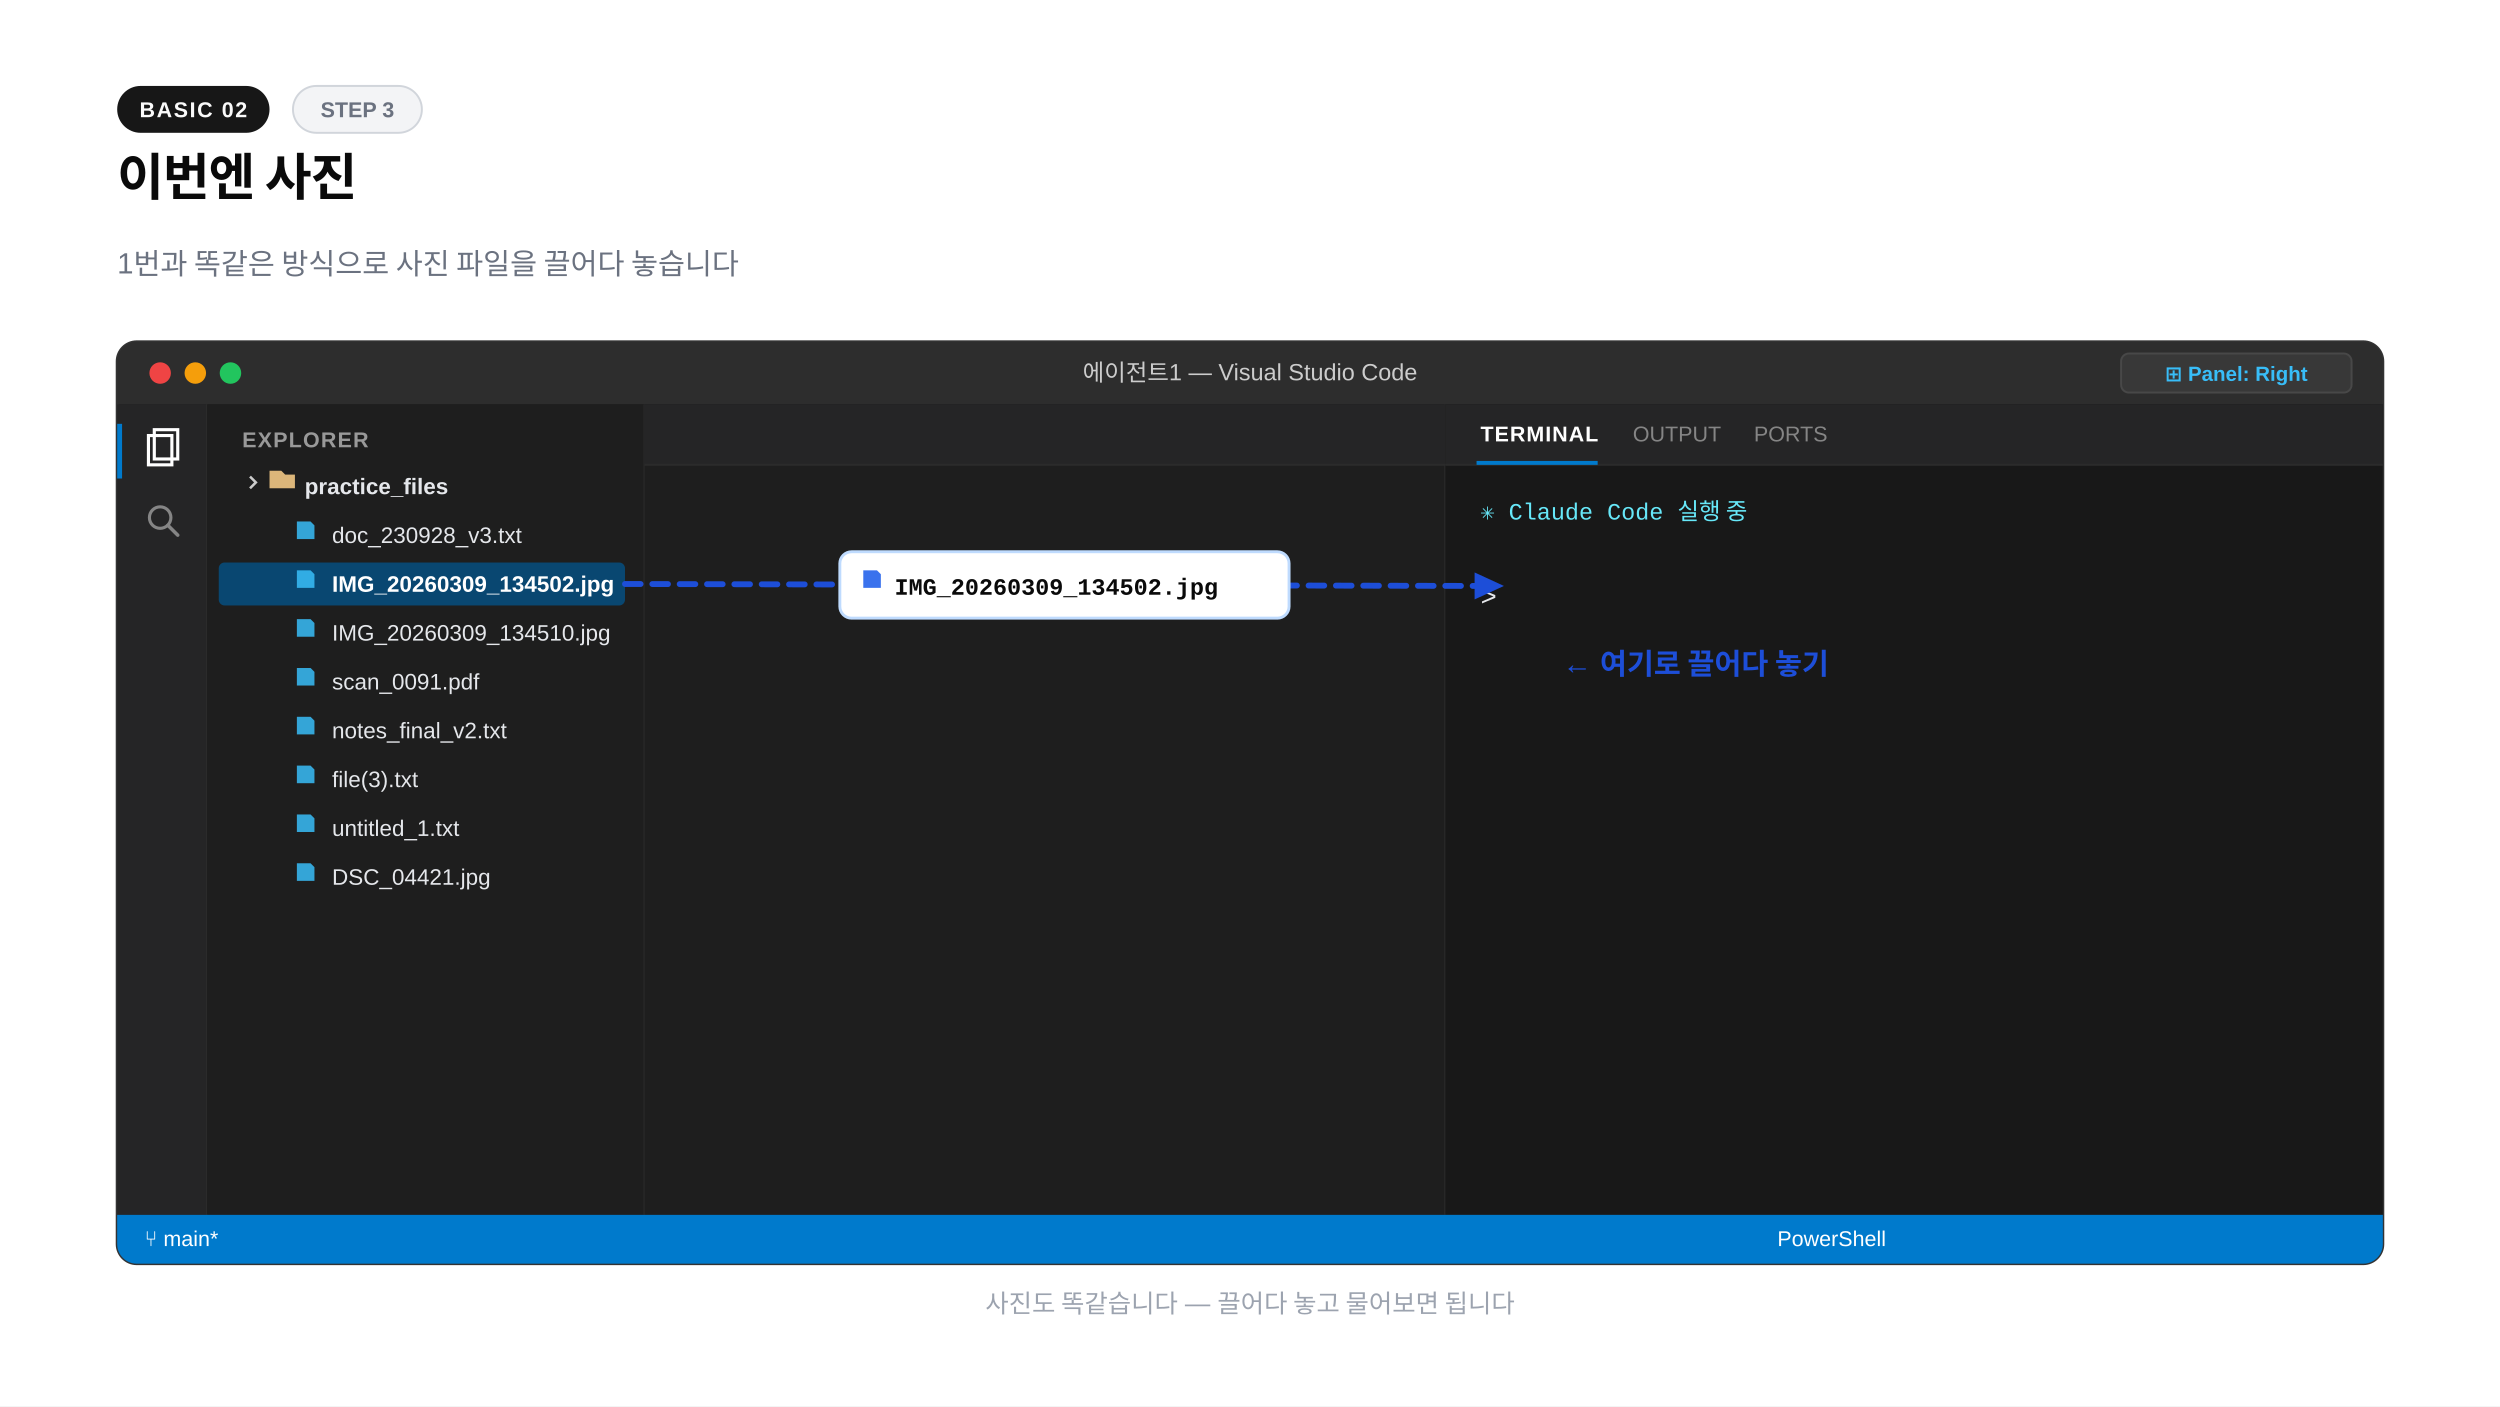
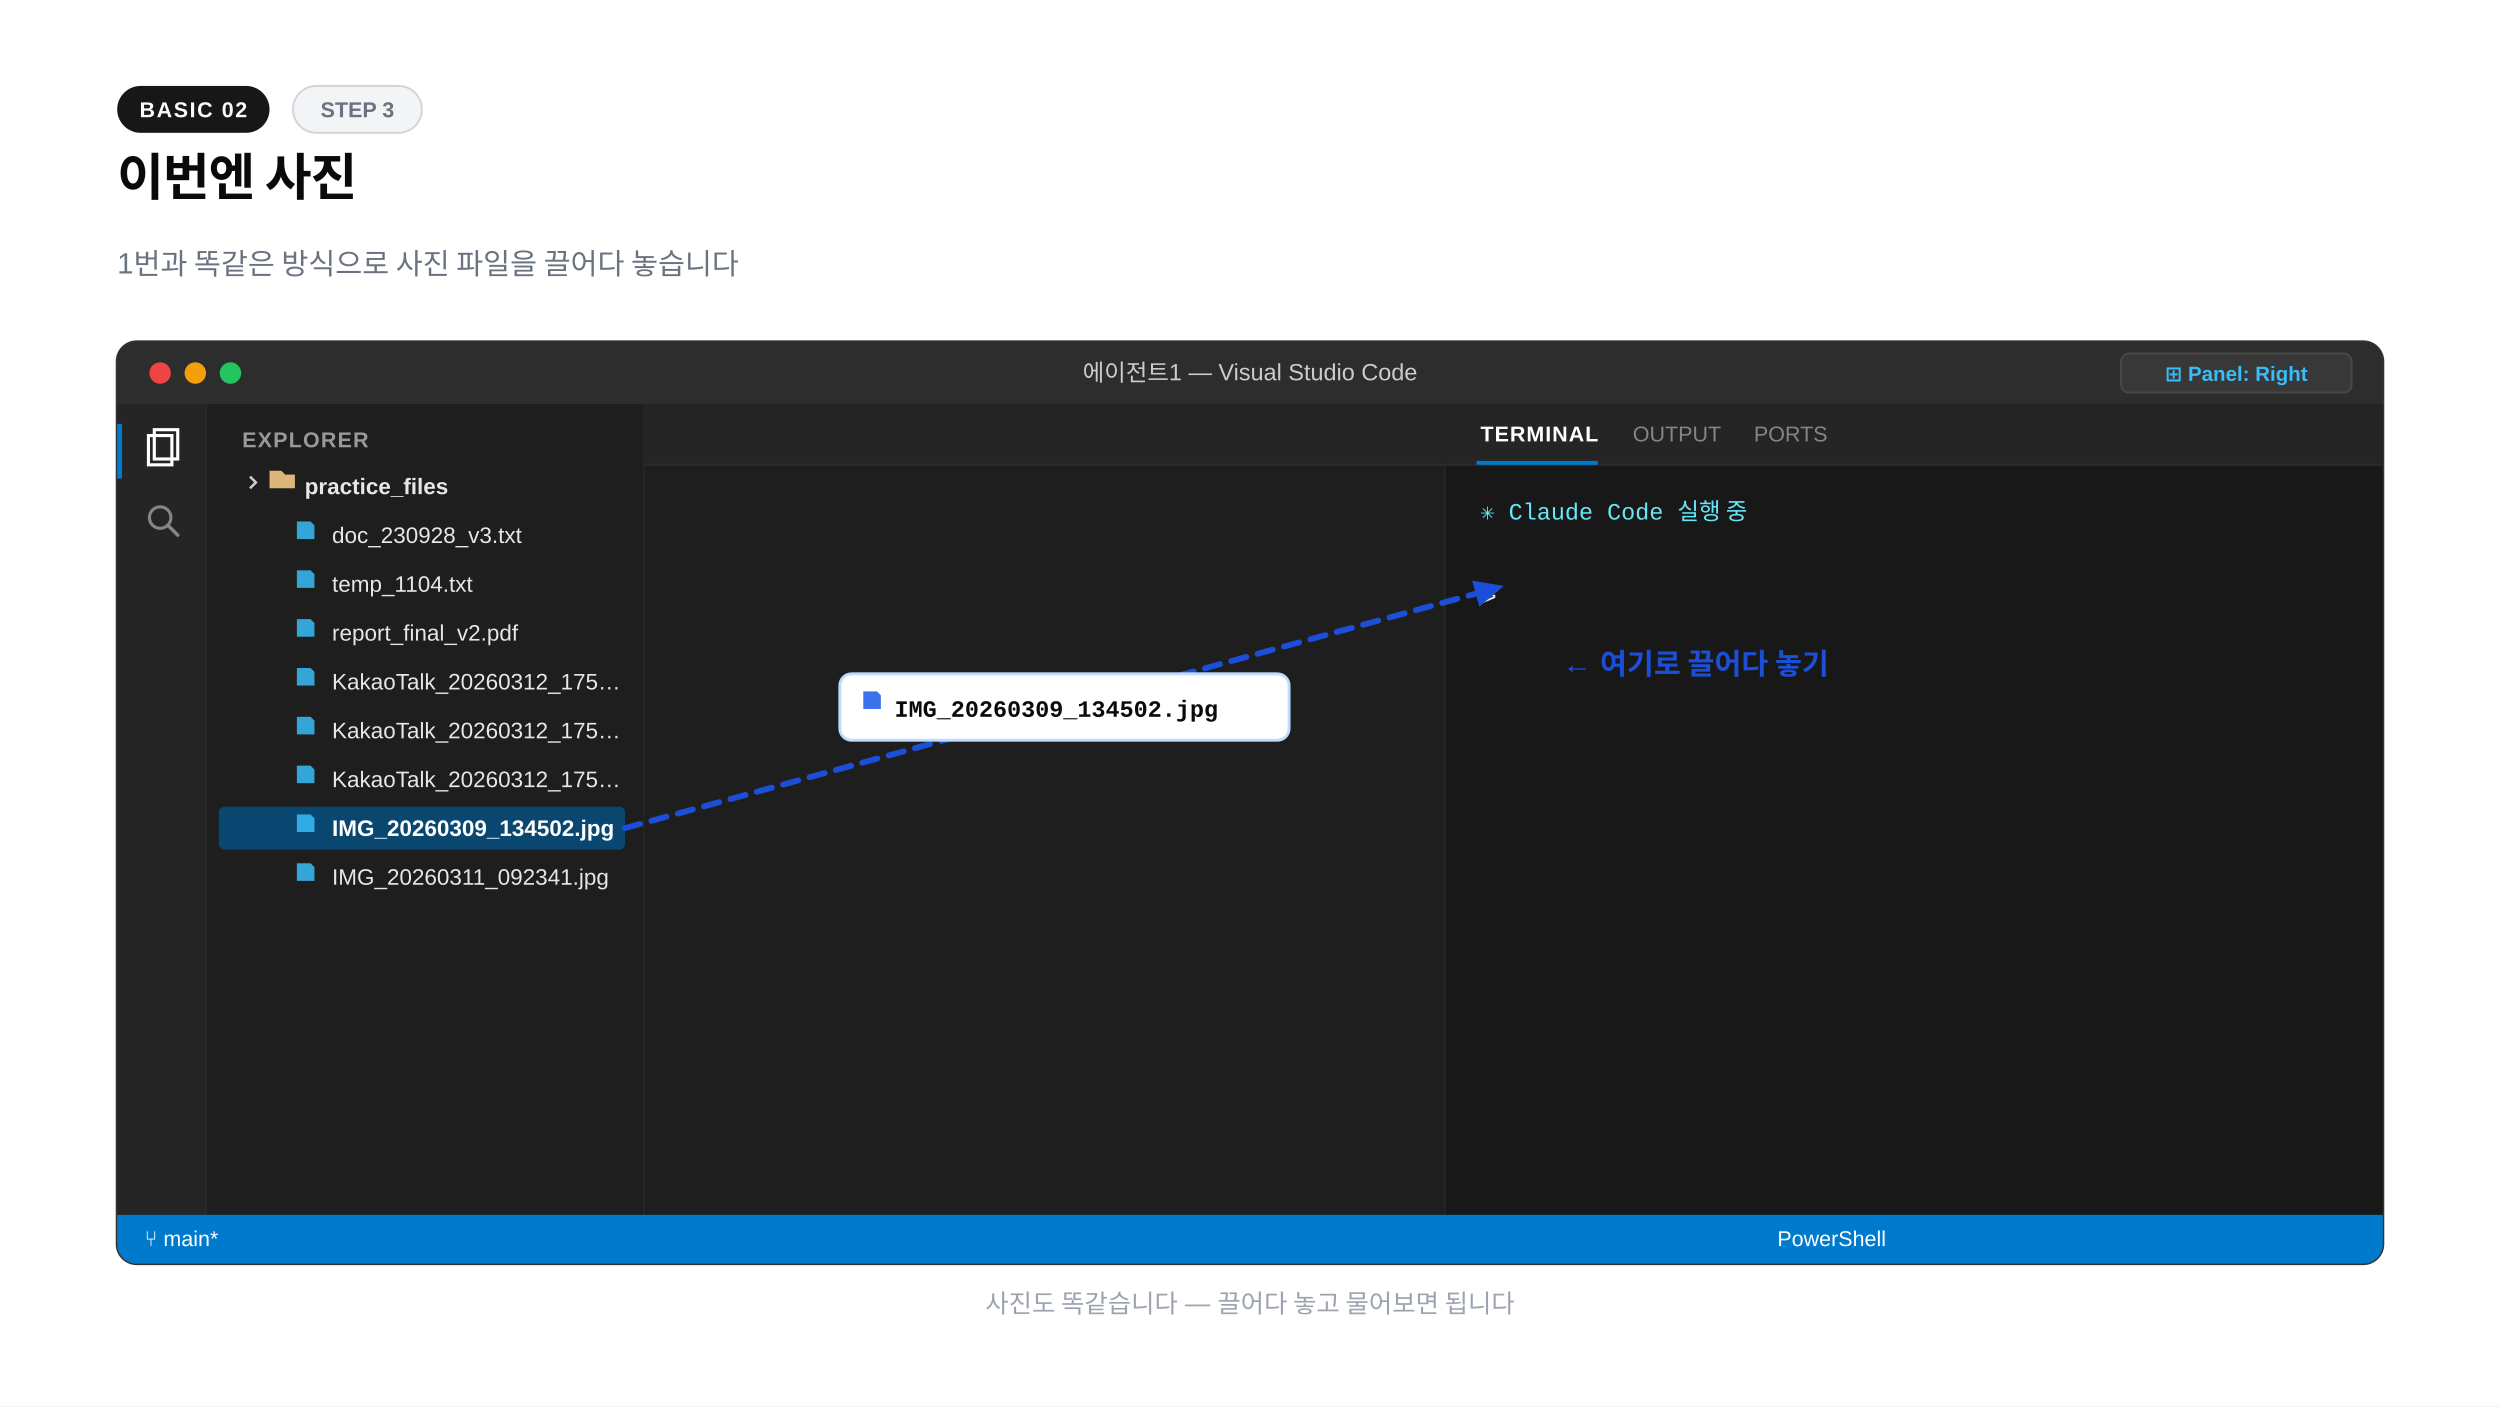
<svg xmlns="http://www.w3.org/2000/svg" width="1280" height="720" viewBox="0 0 1280 720">
  <rect x="0" y="0" width="1280" height="720" fill="#ffffff" />
  <rect x="60" y="44" width="78" height="24" rx="12" fill="#171717" />
  <text x="99" y="60" text-anchor="middle" font-family="-apple-system,BlinkMacSystemFont,'Segoe UI',Arial,sans-serif" font-size="11" font-weight="600" fill="#fafafa" letter-spacing="0.8">BASIC 02</text>
  <rect x="150" y="44" width="66" height="24" rx="12" fill="#f3f4f6" stroke="#d1d5db" stroke-width="1" />
  <text x="183" y="60" text-anchor="middle" font-family="-apple-system,BlinkMacSystemFont,'Segoe UI',Arial,sans-serif" font-size="11" font-weight="600" fill="#6b7280">STEP 3</text>
  <text x="60" y="100" font-family="-apple-system,BlinkMacSystemFont,'Segoe UI',Arial,sans-serif" font-size="26" font-weight="800" fill="#0a0a0a" letter-spacing="-0.02em">이번엔 사진</text>
  <text x="60" y="140" font-family="-apple-system,BlinkMacSystemFont,'Segoe UI',Arial,sans-serif" font-size="15" font-weight="400" fill="#6b7280">1번과 똑같은 방식으로 사진 파일을 끌어다 놓습니다</text>
  <rect x="60" y="175" width="1160" height="472" rx="10" fill="#1e1e1e" stroke="#333333" stroke-width="1.5" />
  <path d="M60 185a10 10 0 0 1 10-10h1140a10 10 0 0 1 10 10v22H60z" fill="#2d2d2d" />
  <circle cx="82" cy="191" r="5.5" fill="#ef4444" />
  <circle cx="100" cy="191" r="5.5" fill="#f59e0b" />
  <circle cx="118" cy="191" r="5.5" fill="#22c55e" />
  <text x="640" y="195" text-anchor="middle" font-family="-apple-system,BlinkMacSystemFont,'Segoe UI',Arial,sans-serif" font-size="12" font-weight="500" fill="#cccccc">에이전트1 — Visual Studio Code</text>
  <rect x="1086" y="181" width="118" height="20" rx="4" fill="#383838" stroke="#484848" stroke-width="1" />
  <text x="1145" y="195" text-anchor="middle" font-family="-apple-system,BlinkMacSystemFont,'Segoe UI',Arial,sans-serif" font-size="10.5" font-weight="600" fill="#38bdf8">⊞ Panel: Right</text>
  <rect x="60" y="207" width="46" height="415" fill="#252526" />
  <line x1="106" y1="207" x2="106" y2="622" stroke="#2b2b2b" stroke-width="1" />
  <rect x="60" y="217" width="2.5" height="28" fill="#007acc" />
  <path d="M76 223h12v15H76z" fill="none" stroke="#ffffff" stroke-width="1.6" />
  <path d="M79 220h12v15H79z" fill="none" stroke="#ffffff" stroke-width="1.6" />
  <circle cx="82" cy="265" r="5.5" fill="none" stroke="#858585" stroke-width="1.6" />
  <line x1="86" y1="269" x2="91" y2="274" stroke="#858585" stroke-width="1.8" stroke-linecap="round" />
  <rect x="106" y="207" width="224" height="415" fill="#1e1e1e" />
  <line x1="330" y1="207" x2="330" y2="622" stroke="#2b2b2b" stroke-width="1" />
  <text x="124" y="229" font-family="-apple-system,BlinkMacSystemFont,'Segoe UI',Arial,sans-serif" font-size="11" font-weight="700" fill="#999999" letter-spacing="0.6">EXPLORER</text>
  <path d="M128 244l3 3-3 3" fill="none" stroke="#cccccc" stroke-width="1.3" />
  <path d="M138 241h6l2 2h5v7h-13z" fill="#dcb67a" />
  <text x="156" y="253" font-family="-apple-system,BlinkMacSystemFont,'Segoe UI',Arial,sans-serif" font-size="11.5" font-weight="700" fill="#e5e7eb">practice_files</text>
  <path d="M152 267h7l2 2v7h-9z" fill="#38bdf8" opacity="0.85" />
  <text x="170" y="278" font-family="-apple-system,BlinkMacSystemFont,'Segoe UI',Arial,sans-serif" font-size="11.5" font-weight="400" fill="#e5e7eb">doc_230928_v3.txt</text>
-   <rect x="112" y="288" width="208" height="22" rx="3" fill="#094771" />
  <path d="M152 292h7l2 2v7h-9z" fill="#38bdf8" opacity="0.85" />
-   <text x="170" y="303" font-family="-apple-system,BlinkMacSystemFont,'Segoe UI',Arial,sans-serif" font-size="11.5" font-weight="700" fill="#ffffff">IMG_20260309_134502.jpg</text>
+   <text x="170" y="303" font-family="-apple-system,BlinkMacSystemFont,'Segoe UI',Arial,sans-serif" font-size="11.5" font-weight="400" fill="#e5e7eb">temp_1104.txt</text>
  <path d="M152 317h7l2 2v7h-9z" fill="#38bdf8" opacity="0.85" />
-   <text x="170" y="328" font-family="-apple-system,BlinkMacSystemFont,'Segoe UI',Arial,sans-serif" font-size="11.5" font-weight="400" fill="#e5e7eb">IMG_20260309_134510.jpg</text>
+   <text x="170" y="328" font-family="-apple-system,BlinkMacSystemFont,'Segoe UI',Arial,sans-serif" font-size="11.5" font-weight="400" fill="#e5e7eb">report_final_v2.pdf</text>
  <path d="M152 342h7l2 2v7h-9z" fill="#38bdf8" opacity="0.85" />
-   <text x="170" y="353" font-family="-apple-system,BlinkMacSystemFont,'Segoe UI',Arial,sans-serif" font-size="11.5" font-weight="400" fill="#e5e7eb">scan_0091.pdf</text>
+   <text x="170" y="353" font-family="-apple-system,BlinkMacSystemFont,'Segoe UI',Arial,sans-serif" font-size="11.5" font-weight="400" fill="#e5e7eb">KakaoTalk_20260312_175…</text>
  <path d="M152 367h7l2 2v7h-9z" fill="#38bdf8" opacity="0.85" />
-   <text x="170" y="378" font-family="-apple-system,BlinkMacSystemFont,'Segoe UI',Arial,sans-serif" font-size="11.5" font-weight="400" fill="#e5e7eb">notes_final_v2.txt</text>
+   <text x="170" y="378" font-family="-apple-system,BlinkMacSystemFont,'Segoe UI',Arial,sans-serif" font-size="11.5" font-weight="400" fill="#e5e7eb">KakaoTalk_20260312_175…</text>
  <path d="M152 392h7l2 2v7h-9z" fill="#38bdf8" opacity="0.85" />
-   <text x="170" y="403" font-family="-apple-system,BlinkMacSystemFont,'Segoe UI',Arial,sans-serif" font-size="11.5" font-weight="400" fill="#e5e7eb">file(3).txt</text>
+   <text x="170" y="403" font-family="-apple-system,BlinkMacSystemFont,'Segoe UI',Arial,sans-serif" font-size="11.5" font-weight="400" fill="#e5e7eb">KakaoTalk_20260312_175…</text>
+   <rect x="112" y="413" width="208" height="22" rx="3" fill="#094771" />
  <path d="M152 417h7l2 2v7h-9z" fill="#38bdf8" opacity="0.85" />
-   <text x="170" y="428" font-family="-apple-system,BlinkMacSystemFont,'Segoe UI',Arial,sans-serif" font-size="11.5" font-weight="400" fill="#e5e7eb">untitled_1.txt</text>
+   <text x="170" y="428" font-family="-apple-system,BlinkMacSystemFont,'Segoe UI',Arial,sans-serif" font-size="11.5" font-weight="700" fill="#ffffff">IMG_20260309_134502.jpg</text>
  <path d="M152 442h7l2 2v7h-9z" fill="#38bdf8" opacity="0.85" />
-   <text x="170" y="453" font-family="-apple-system,BlinkMacSystemFont,'Segoe UI',Arial,sans-serif" font-size="11.5" font-weight="400" fill="#e5e7eb">DSC_04421.jpg</text>
+   <text x="170" y="453" font-family="-apple-system,BlinkMacSystemFont,'Segoe UI',Arial,sans-serif" font-size="11.5" font-weight="400" fill="#e5e7eb">IMG_20260311_092341.jpg</text>
  <rect x="330" y="207" width="410" height="415" fill="#1e1e1e" />
  <line x1="740" y1="207" x2="740" y2="622" stroke="#2b2b2b" stroke-width="1" />
  <rect x="330" y="207" width="410" height="31" fill="#252526" />
  <line x1="330" y1="238" x2="740" y2="238" stroke="#2b2b2b" stroke-width="1" />
  <rect x="740" y="207" width="480" height="415" fill="#181818" />
  <rect x="740" y="207" width="480" height="31" fill="#252526" />
  <line x1="740" y1="238" x2="1220" y2="238" stroke="#2b2b2b" stroke-width="1" />
  <text x="758" y="226" font-family="-apple-system,BlinkMacSystemFont,'Segoe UI',Arial,sans-serif" font-size="11" font-weight="700" fill="#ffffff" letter-spacing="0.5">TERMINAL</text>
  <rect x="756" y="236" width="62" height="2" fill="#007acc" />
  <text x="836" y="226" font-family="-apple-system,BlinkMacSystemFont,'Segoe UI',Arial,sans-serif" font-size="11" font-weight="400" fill="#858585">OUTPUT</text>
  <text x="898" y="226" font-family="-apple-system,BlinkMacSystemFont,'Segoe UI',Arial,sans-serif" font-size="11" font-weight="400" fill="#858585">PORTS</text>
  <text x="758" y="266" font-family="'Courier New',Courier,monospace" font-size="12" font-weight="400" fill="#67e8f9">✳ Claude Code 실행 중</text>
  <text x="758" y="288" font-family="'Courier New',Courier,monospace" font-size="12" font-weight="400" fill="#e5e7eb" />
  <text x="758" y="310" font-family="'Courier New',Courier,monospace" font-size="14" font-weight="400" fill="#e5e7eb">&gt; </text>
  <path d="M60 622h1160v15a10 10 0 0 1-10 10H70a10 10 0 0 1-10-10z" fill="#007acc" />
  <text x="74" y="638" font-family="-apple-system,BlinkMacSystemFont,'Segoe UI',Arial,sans-serif" font-size="11" font-weight="500" fill="#ffffff">⑂ main*</text>
  <text x="910" y="638" font-family="-apple-system,BlinkMacSystemFont,'Segoe UI',Arial,sans-serif" font-size="11" font-weight="400" fill="#ffffff">PowerShell</text>
-   <line x1="320.0" y1="299.0" x2="755.0" y2="300.0" stroke="#1d4ed8" stroke-width="3" stroke-linecap="round" stroke-dasharray="8 6" />
-   <path d="M755.0 306.9L770.0 300.0L755.0 293.1Z" fill="#1d4ed8" />
-   <rect x="430.0" y="282.5" width="230" height="34" rx="6" fill="#ffffff" stroke="#bfdbfe" stroke-width="1.5" />
-   <path d="M442 292h7l2 2v7h-9z" fill="#2563eb" opacity="0.9" />
-   <text x="458.0" y="304.5" font-family="'Courier New',Courier,monospace" font-size="12" font-weight="600" fill="#0a0a0a">IMG_20260309_134502.jpg</text>
+   <line x1="320.0" y1="424.0" x2="755.5" y2="304.0" stroke="#1d4ed8" stroke-width="3" stroke-linecap="round" stroke-dasharray="8 6" />
+   <path d="M757.4 310.6L770.0 300.0L753.7 297.3Z" fill="#1d4ed8" />
+   <rect x="430.0" y="345.0" width="230" height="34" rx="6" fill="#ffffff" stroke="#bfdbfe" stroke-width="1.5" />
+   <path d="M442 354h7l2 2v7h-9z" fill="#2563eb" opacity="0.9" />
+   <text x="458.0" y="367.0" font-family="'Courier New',Courier,monospace" font-size="12" font-weight="600" fill="#0a0a0a">IMG_20260309_134502.jpg</text>
  <text x="800" y="345" font-family="-apple-system,BlinkMacSystemFont,'Segoe UI',Arial,sans-serif" font-size="15" font-weight="700" fill="#1d4ed8">← 여기로 끌어다 놓기</text>
  <text x="640" y="672" text-anchor="middle" font-family="-apple-system,BlinkMacSystemFont,'Segoe UI',Arial,sans-serif" font-size="13" font-weight="400" fill="#9ca3af">사진도 똑같습니다 — 끌어다 놓고 물어보면 됩니다</text>
</svg>
